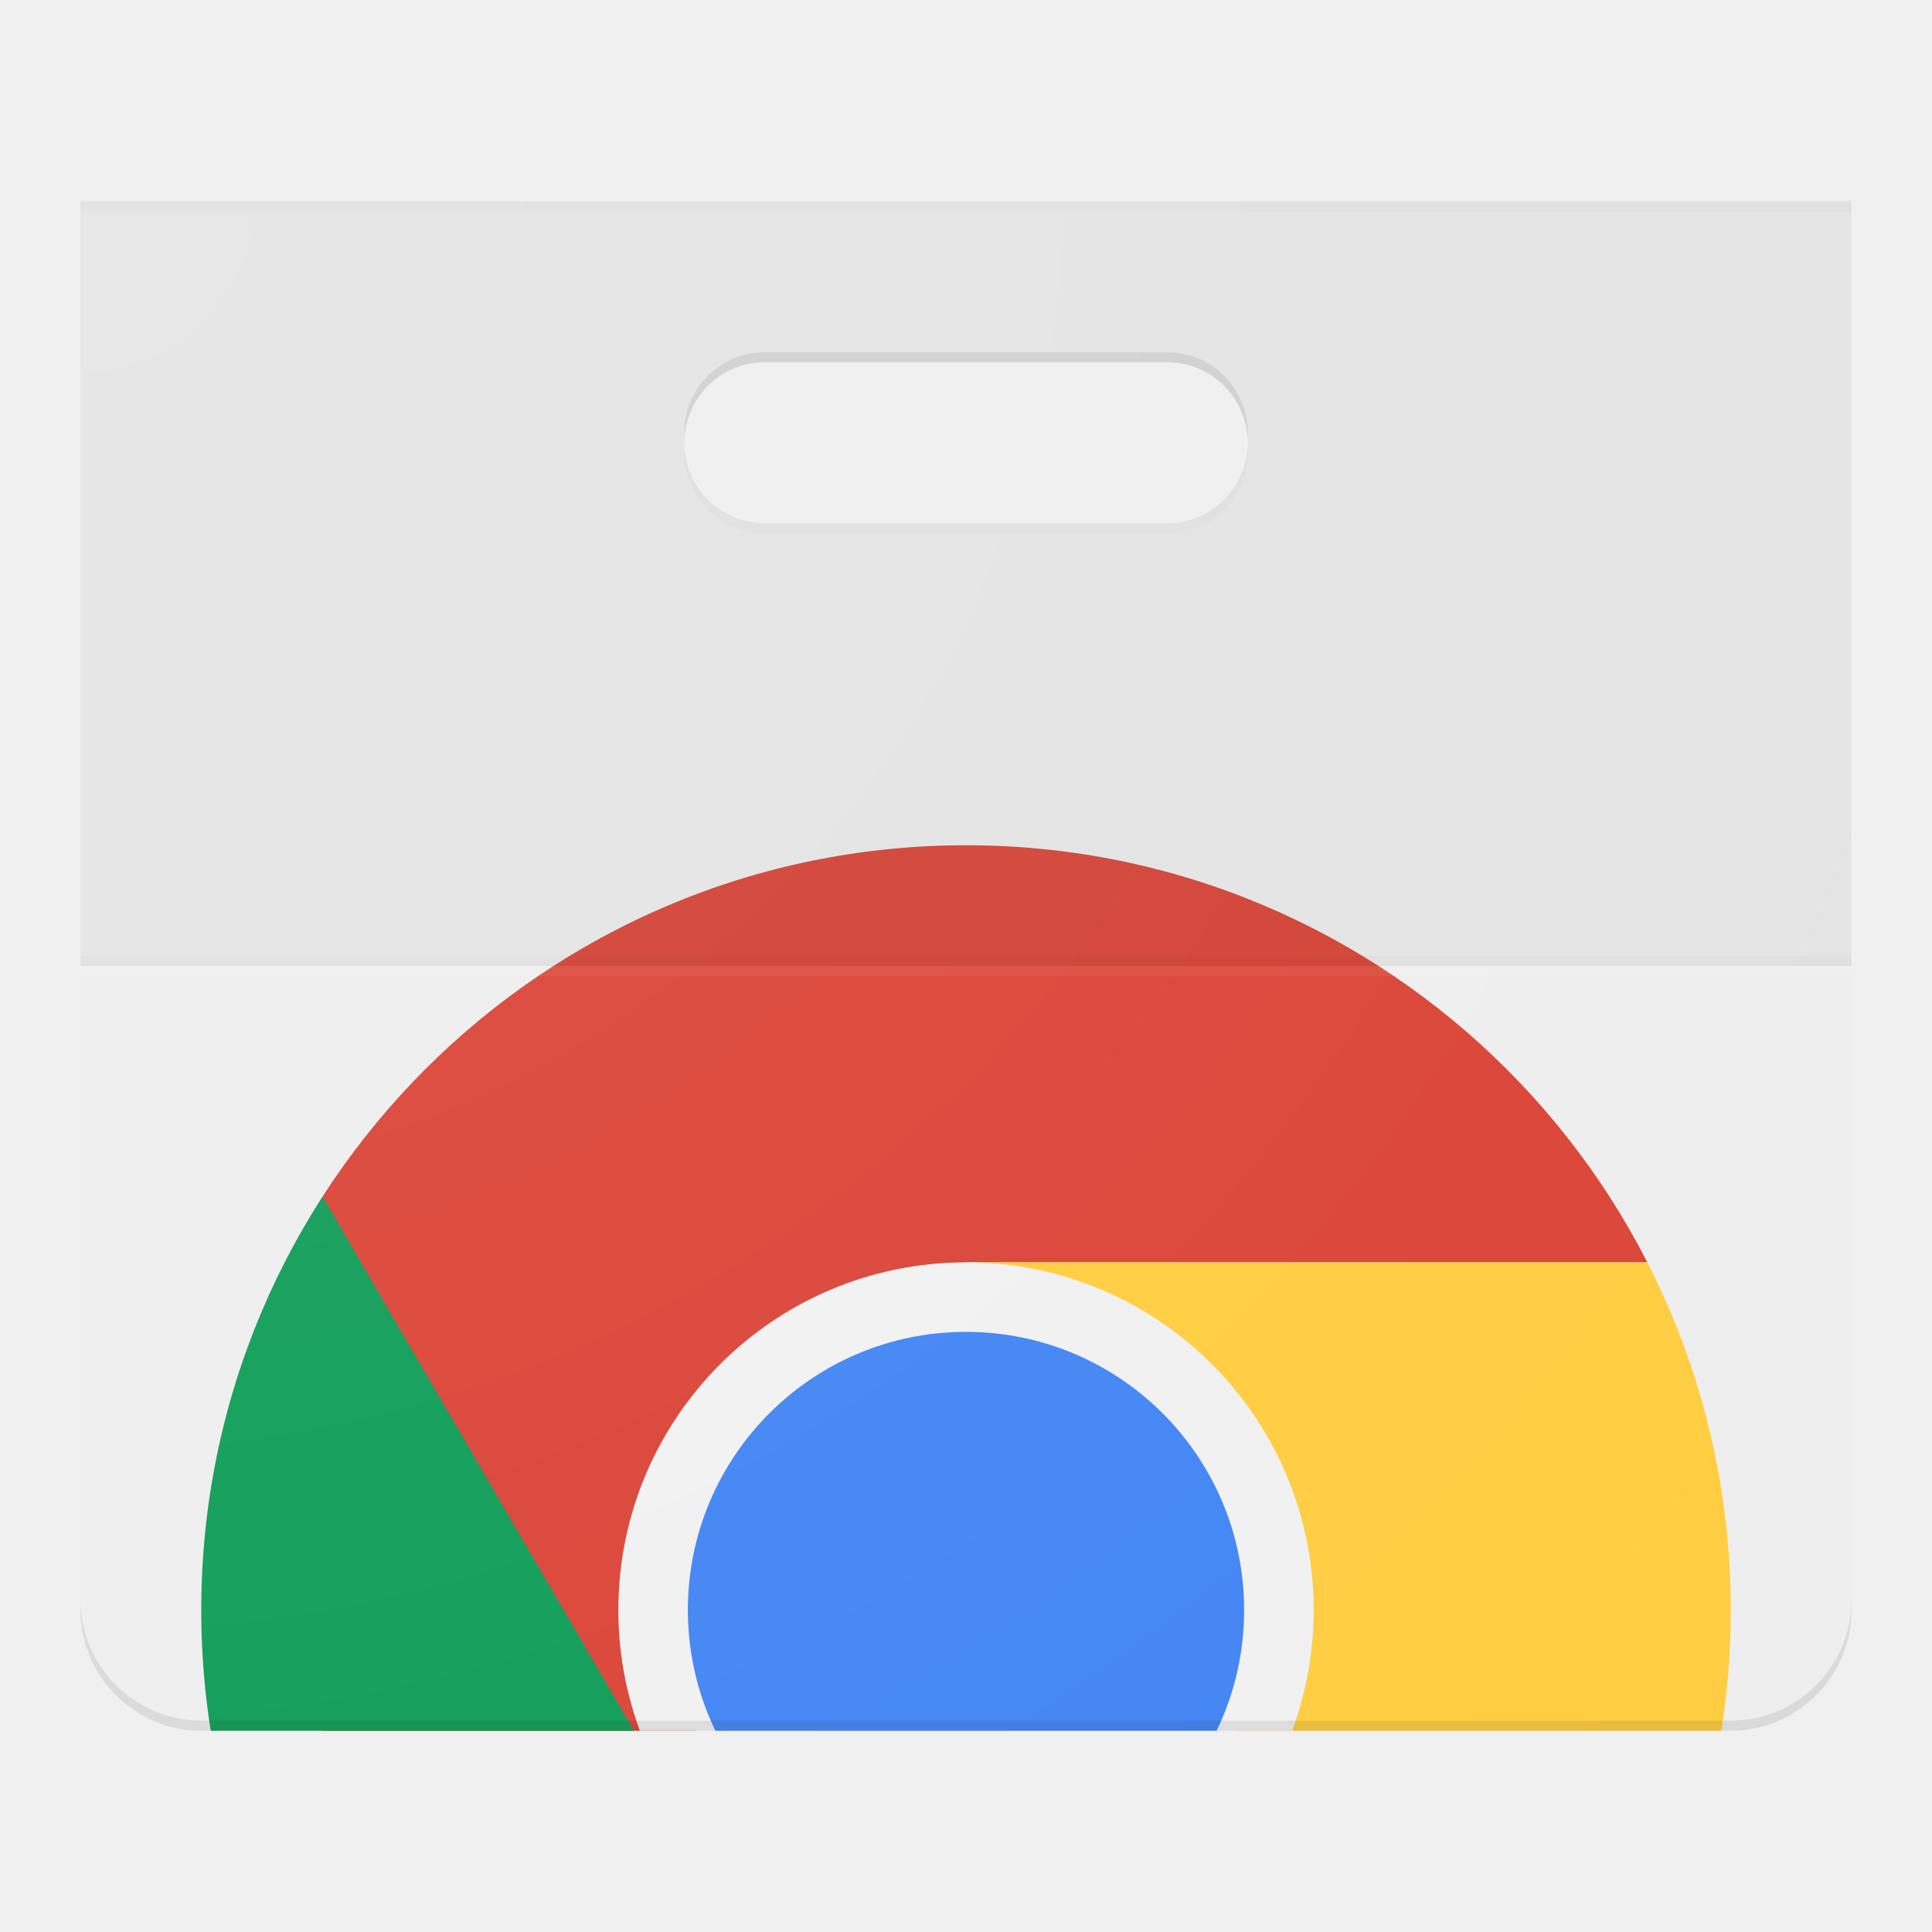
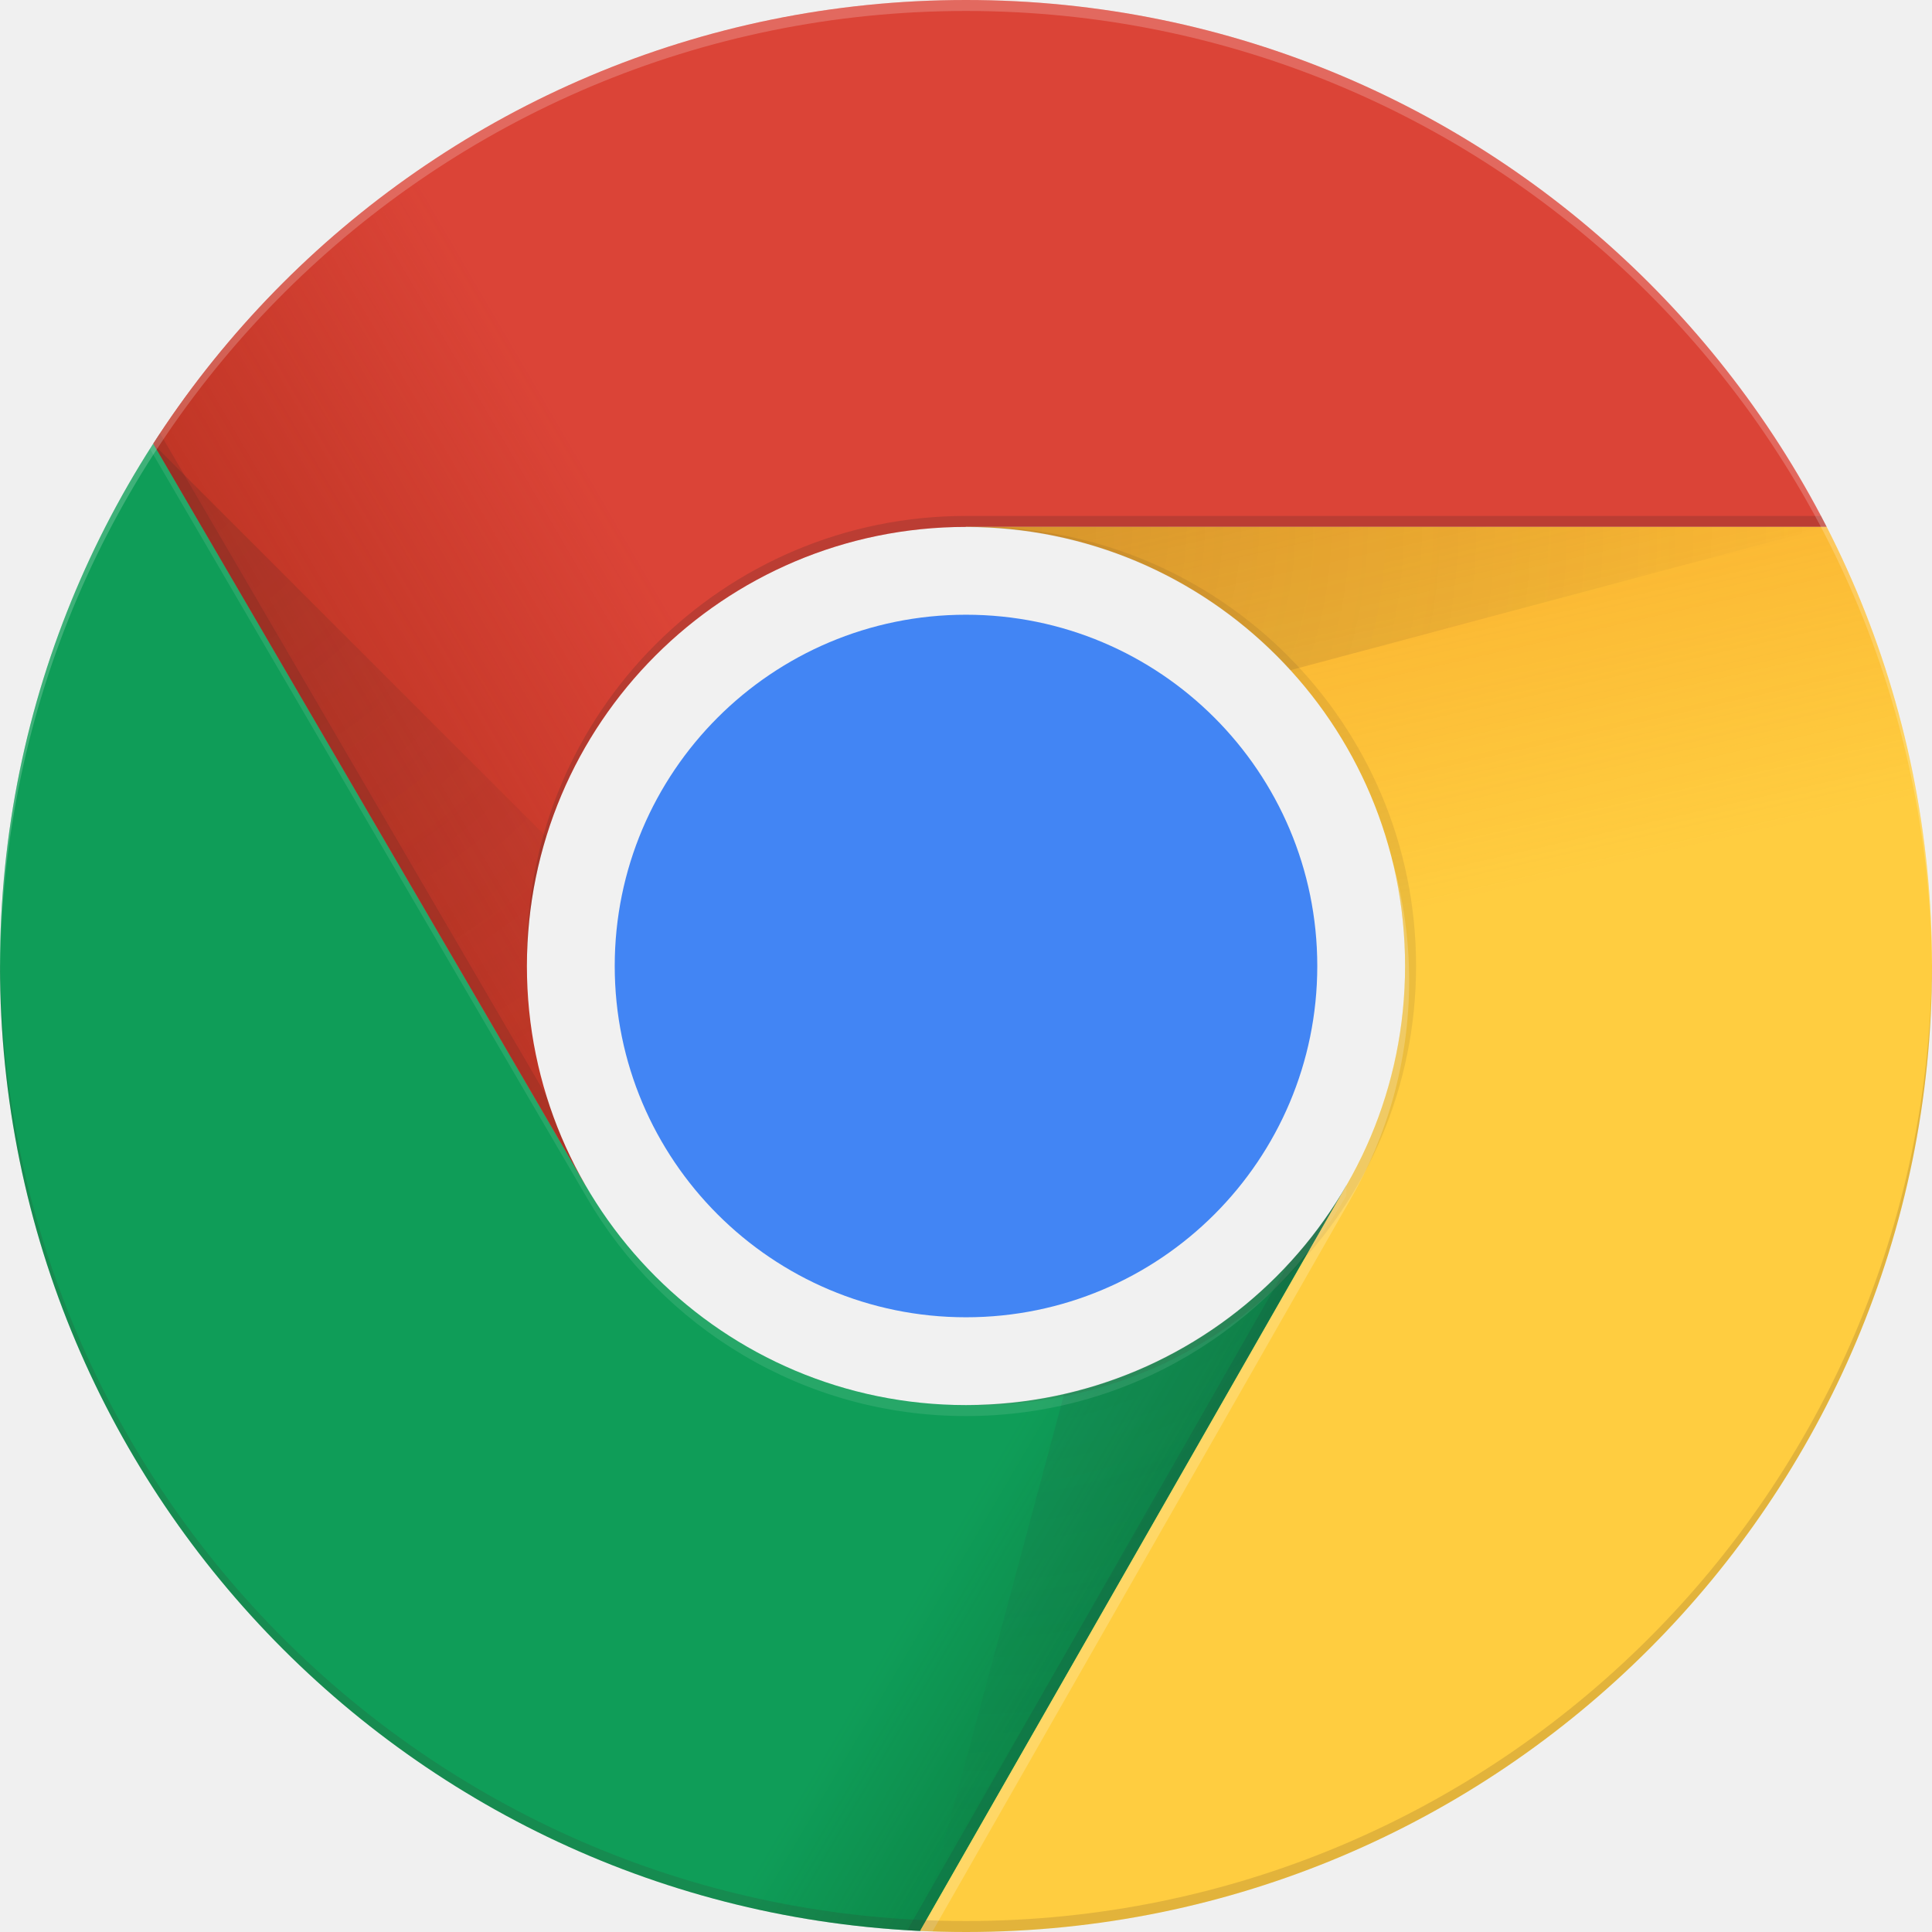
- <svg xmlns="http://www.w3.org/2000/svg" height="24" viewBox="0 0 192 192" width="24">
-   <clipPath id="a">
-     <path d="m8 20v140c0 6.6 5.4 12 12 12h152c6.6 0 12-5.4 12-12v-140zm108 32h-40c-4.42 0-8-3.58-8-8s3.58-8 8-8h40c4.42 0 8 3.58 8 8s-3.58 8-8 8z" />
+ <svg xmlns="http://www.w3.org/2000/svg" xmlns:xlink="http://www.w3.org/1999/xlink" viewBox="1 1 176 176">
+   <style>.B{clip-path:url(#C)}.C{fill:#3e2723}.D{fill-opacity:.15}.E{fill-opacity:.2}</style>
+   <defs>
+     <circle id="A" cx="96" cy="96" r="88" />
+     <path id="B" d="M8 184h83.77l38.88-38.88V116h-69.3L8 24.48z" />
+   </defs>
+   <clipPath id="C">
+     <use xlink:href="#A" />
  </clipPath>
-   <clipPath id="b">
-     <circle cx="96" cy="160" r="76" />
-   </clipPath>
-   <radialGradient id="c" cx="7.502" cy="19.344" gradientUnits="userSpaceOnUse" r="227.596">
-     <stop offset="0" stop-color="#fff" stop-opacity=".1" />
-     <stop offset="1" stop-color="#fff" stop-opacity="0" />
-   </radialGradient>
-   <path clip-path="url(#a)" d="m8 20h176v152h-176z" fill="#eee" />
-   <path clip-path="url(#a)" d="m116 36h-40c-4.42 0-8 3.58-8 8s3.58 8 8 8h40c4.42 0 8-3.58 8-8s-3.58-8-8-8z" fill="#fff" />
-   <g clip-path="url(#a)">
-     <path clip-path="url(#b)" d="m32.07 84v93.27h34.01l29.92-51.82h76v-41.45zm0 0v93.27h34.01l29.92-51.82h76v-41.45z" fill="#db4437" />
-     <path clip-path="url(#b)" d="m20 236h72.34l33.58-33.58v-25.14l-59.84-.01-46.08-79.03zm0 0h72.34l33.58-33.58v-25.14l-59.84-.01-46.08-79.03z" fill="#0f9d58" />
-     <path clip-path="url(#b)" d="m96 125.45 29.92 51.82-33.57 58.73h79.65v-110.55zm0 0 29.92 51.82-33.57 58.73h79.65v-110.55z" fill="#ffcd40" />
-     <g clip-path="url(#b)">
-       <circle cx="96" cy="160" fill="#f1f1f1" r="34.55" />
-       <circle cx="96" cy="160" fill="#4285f4" r="27.64" />
+   <g class="B" transform="translate(-7 -7)">
+     <path d="M21.97 8v108h39.4L96 56h88V8z" fill="#db4437" />
+     <linearGradient id="D" x1="29.34" x2="81.84" y1="75.02" y2="44.35" gradientUnits="userSpaceOnUse">
+       <stop stop-color="#a52714" stop-opacity=".6" offset="0" />
+       <stop stop-color="#a52714" stop-opacity="0" offset=".66" />
+     </linearGradient>
+     <path d="M21.97 8v108h39.4L96 56h88V8z" fill="url(#D)" />
+     <path d="M62.3 115.6L22.48 47.3l-.58 1 39.54 67.8z" class="C D" />
+     <use xlink:href="#B" fill="#0f9d58" />
+     <linearGradient id="E" x1="110.9" x2="52.54" y1="164.5" y2="130.3" gradientUnits="userSpaceOnUse">
+       <stop stop-color="#055524" stop-opacity=".4" offset="0" />
+       <stop stop-color="#055524" stop-opacity="0" offset=".33" />
+     </linearGradient>
+     <path d="M8 184h83.77l38.88-38.88V116h-69.3L8 24.48z" fill="url(#E)" />
+     <path d="M129.8 117.3l-.83-.48-38.4 67.15h1.15l38.1-66.64z" fill="#263238" class="D" />
+     <defs>
+       <path id="F" d="M8 184h83.77l38.88-38.88V116h-69.3L8 24.48z" />
+     </defs>
+     <clipPath id="G">
+       <use xlink:href="#F" />
+     </clipPath>
+     <g clip-path="url(#G)">
+       <path d="M96 56l34.65 60-38.88 68H184V56z" fill="#ffcd40" />
+       <linearGradient id="H" x1="121.9" x2="136.6" y1="49.8" y2="114.1" gradientUnits="userSpaceOnUse">
+         <stop stop-color="#ea6100" stop-opacity=".3" offset="0" />
+         <stop stop-color="#ea6100" stop-opacity="0" offset=".66" />
+       </linearGradient>
+       <path d="M96 56l34.65 60-38.88 68H184V56z" fill="url(#H)" />
+     </g>
+     <path d="M96 56l34.65 60-38.88 68H184V56z" fill="#ffcd40" />
+     <path d="M96 56l34.65 60-38.88 68H184V56z" fill="url(#H)" />
+     <defs>
+       <path id="I" d="M96 56l34.65 60-38.88 68H184V56z" />
+     </defs>
+     <clipPath id="J">
+       <use xlink:href="#I" />
+     </clipPath>
+     <g clip-path="url(#J)">
+       <path d="M21.97 8v108h39.4L96 56h88V8z" fill="#db4437" />
+       <path d="M21.97 8v108h39.4L96 56h88V8z" fill="url(#D)" />
    </g>
  </g>
-   <path clip-path="url(#a)" d="m8 20h176v76h-176z" fill="#212121" fill-opacity=".05" />
-   <path d="m8 95h176v1h-176z" fill="#212121" fill-opacity=".02" />
-   <path d="m8 96h176v1h-176z" fill="#fff" fill-opacity=".05" />
-   <path d="m116 52h-40c-4.25 0-7.72-3.32-7.97-7.5-.02.17-.03.33-.03.5 0 4.42 3.58 8 8 8h40c4.42 0 8-3.58 8-8 0-.17-.01-.33-.03-.5-.25 4.18-3.72 7.5-7.97 7.5zm-108-32v1h176v-1z" fill="#212121" fill-opacity=".02" />
-   <path d="m76 36h40c4.25 0 7.72 3.32 7.97 7.5.01-.17.03-.33.03-.5 0-4.42-3.58-8-8-8h-40c-4.42 0-8 3.58-8 8 0 .17.01.33.03.5.25-4.18 3.72-7.5 7.97-7.5zm96 135h-152c-6.6 0-12-5.4-12-12v1c0 6.6 5.4 12 12 12h152c6.6 0 12-5.4 12-12v-1c0 6.6-5.4 12-12 12z" fill="#231f20" fill-opacity=".1" />
-   <path d="m8 20v140c0 6.6 5.4 12 12 12h152c6.6 0 12-5.4 12-12v-140zm108 32h-40c-4.42 0-8-3.58-8-8s3.58-8 8-8h40c4.42 0 8 3.58 8 8s-3.58 8-8 8z" fill="url(#c)" />
-   <path d="m0 0h192v192h-192z" fill="none" />
+   <radialGradient id="K" cx="668.2" cy="55.95" r="84.08" gradientTransform="translate(-576)" gradientUnits="userSpaceOnUse">
+     <stop stop-color="#3e2723" stop-opacity=".2" offset="0" />
+     <stop stop-color="#3e2723" stop-opacity="0" offset="1" />
+   </radialGradient>
+   <g transform="translate(-7 -7)">
+     <path d="M96 56v20.95L174.4 56z" fill="url(#K)" class="B" />
+     <g class="B">
+       <defs>
+         <path id="L" d="M21.97 8v40.34L61.36 116 96 56h88V8z" />
+       </defs>
+       <clipPath id="M">
+         <use xlink:href="#L" />
+       </clipPath>
+       <g clip-path="url(#M)">
+         <use xlink:href="#B" fill="#0f9d58" />
+         <path d="M8 184h83.77l38.88-38.88V116h-69.3L8 24.48z" fill="url(#E)" />
+       </g>
+     </g>
+   </g>
+   <radialGradient id="N" cx="597.9" cy="48.52" r="78.04" gradientTransform="translate(-576)" gradientUnits="userSpaceOnUse">
+     <stop stop-color="#3e2723" stop-opacity=".2" offset="0" />
+     <stop stop-color="#3e2723" stop-opacity="0" offset="1" />
+   </radialGradient>
+   <path transform="translate(-7 -7)" d="M21.97 48.45l57.25 57.24L61.36 116z" fill="url(#N)" class="B" />
+   <radialGradient id="O" cx="671.8" cy="96.14" r="87.87" gradientTransform="translate(-576)" gradientUnits="userSpaceOnUse">
+     <stop stop-color="#263238" stop-opacity=".2" offset="0" />
+     <stop stop-color="#263238" stop-opacity="0" offset="1" />
+   </radialGradient>
+   <g transform="translate(-7 -7)">
+     <path d="M91.83 183.9l20.96-78.2 17.86 10.3z" fill="url(#O)" class="B" />
+     <g class="B">
+       <circle cx="96" cy="96" r="40" fill="#f1f1f1" />
+       <circle cx="96" cy="96" r="32" fill="#4285f4" />
+       <path d="M96 55c-22.1 0-40 17.9-40 40v1c0-22.1 17.9-40 40-40h88v-1H96z" class="C E" />
+       <path d="M130.6 116c-6.92 11.94-19.8 20-34.6 20-14.8 0-27.7-8.06-34.6-20h-.04L8 24.48v1L61.4 117c6.92 11.94 19.8 20 34.6 20 14.8 0 27.68-8.05 34.6-20h.05v-1h-.06z" fill="#fff" fill-opacity=".1" />
+       <path d="M97 56c-.17 0-.33.02-.5.03C118.36 56.3 136 74.08 136 96s-17.64 39.7-39.5 39.97c.17 0 .33.03.5.03 22.1 0 40-17.9 40-40s-17.9-40-40-40z" opacity=".1" class="C" />
+       <path d="M131 117.3c3.4-5.88 5.37-12.68 5.37-19.96a39.87 39.87 0 0 0-1.87-12.09c.95 3.42 1.5 7 1.5 10.73 0 7.28-1.97 14.08-5.37 19.96l.02.04-38.88 68h1.16L131 117.3z" fill="#fff" class="E" />
+       <path d="M96 9c48.43 0 87.72 39.13 88 87.5 0-.17.01-.33.01-.5 0-48.6-39.4-88-88-88S8 47.4 8 96c0 .17.01.33.01.5C8.28 48.13 47.57 9 96 9z" fill="#fff" class="E" />
+       <path d="M96 183c48.43 0 87.72-39.13 88-87.5 0 .17.01.33.01.5 0 48.6-39.4 88-88 88S8 144.6 8 96c0-.17.01-.33.01-.5.27 48.37 39.56 87.5 88 87.5z" class="C D" />
+     </g>
+   </g>
</svg>
